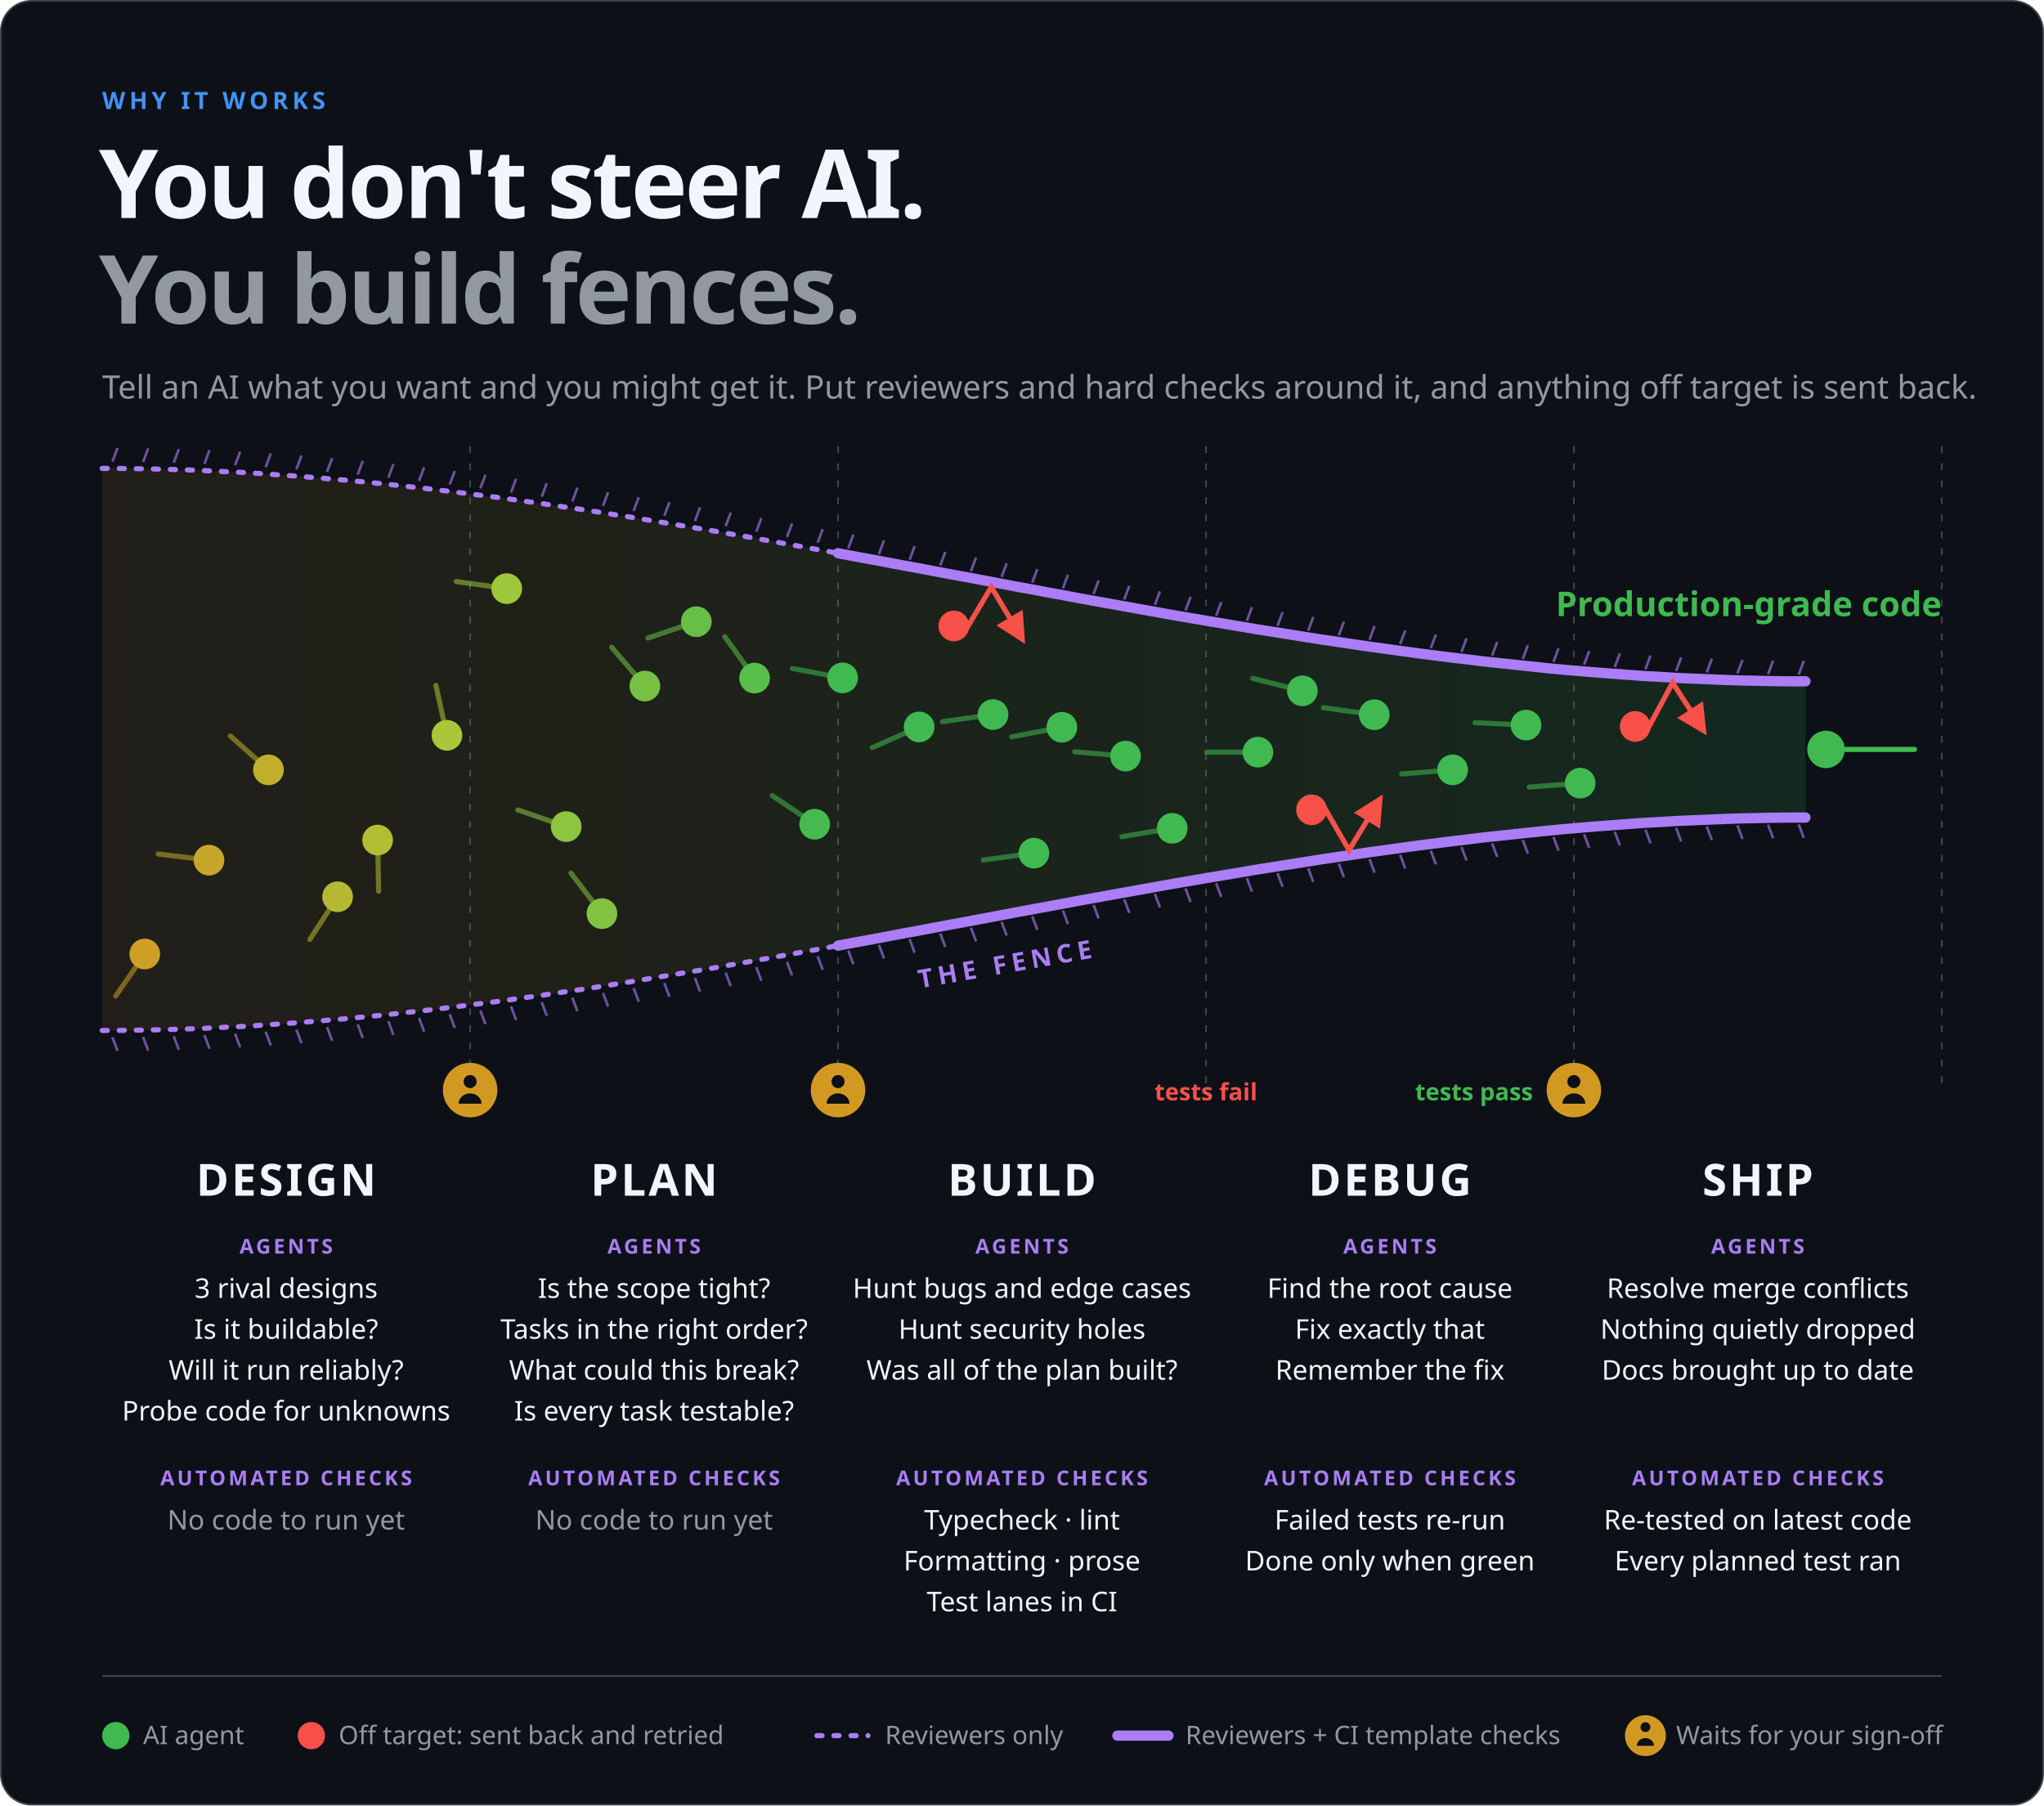
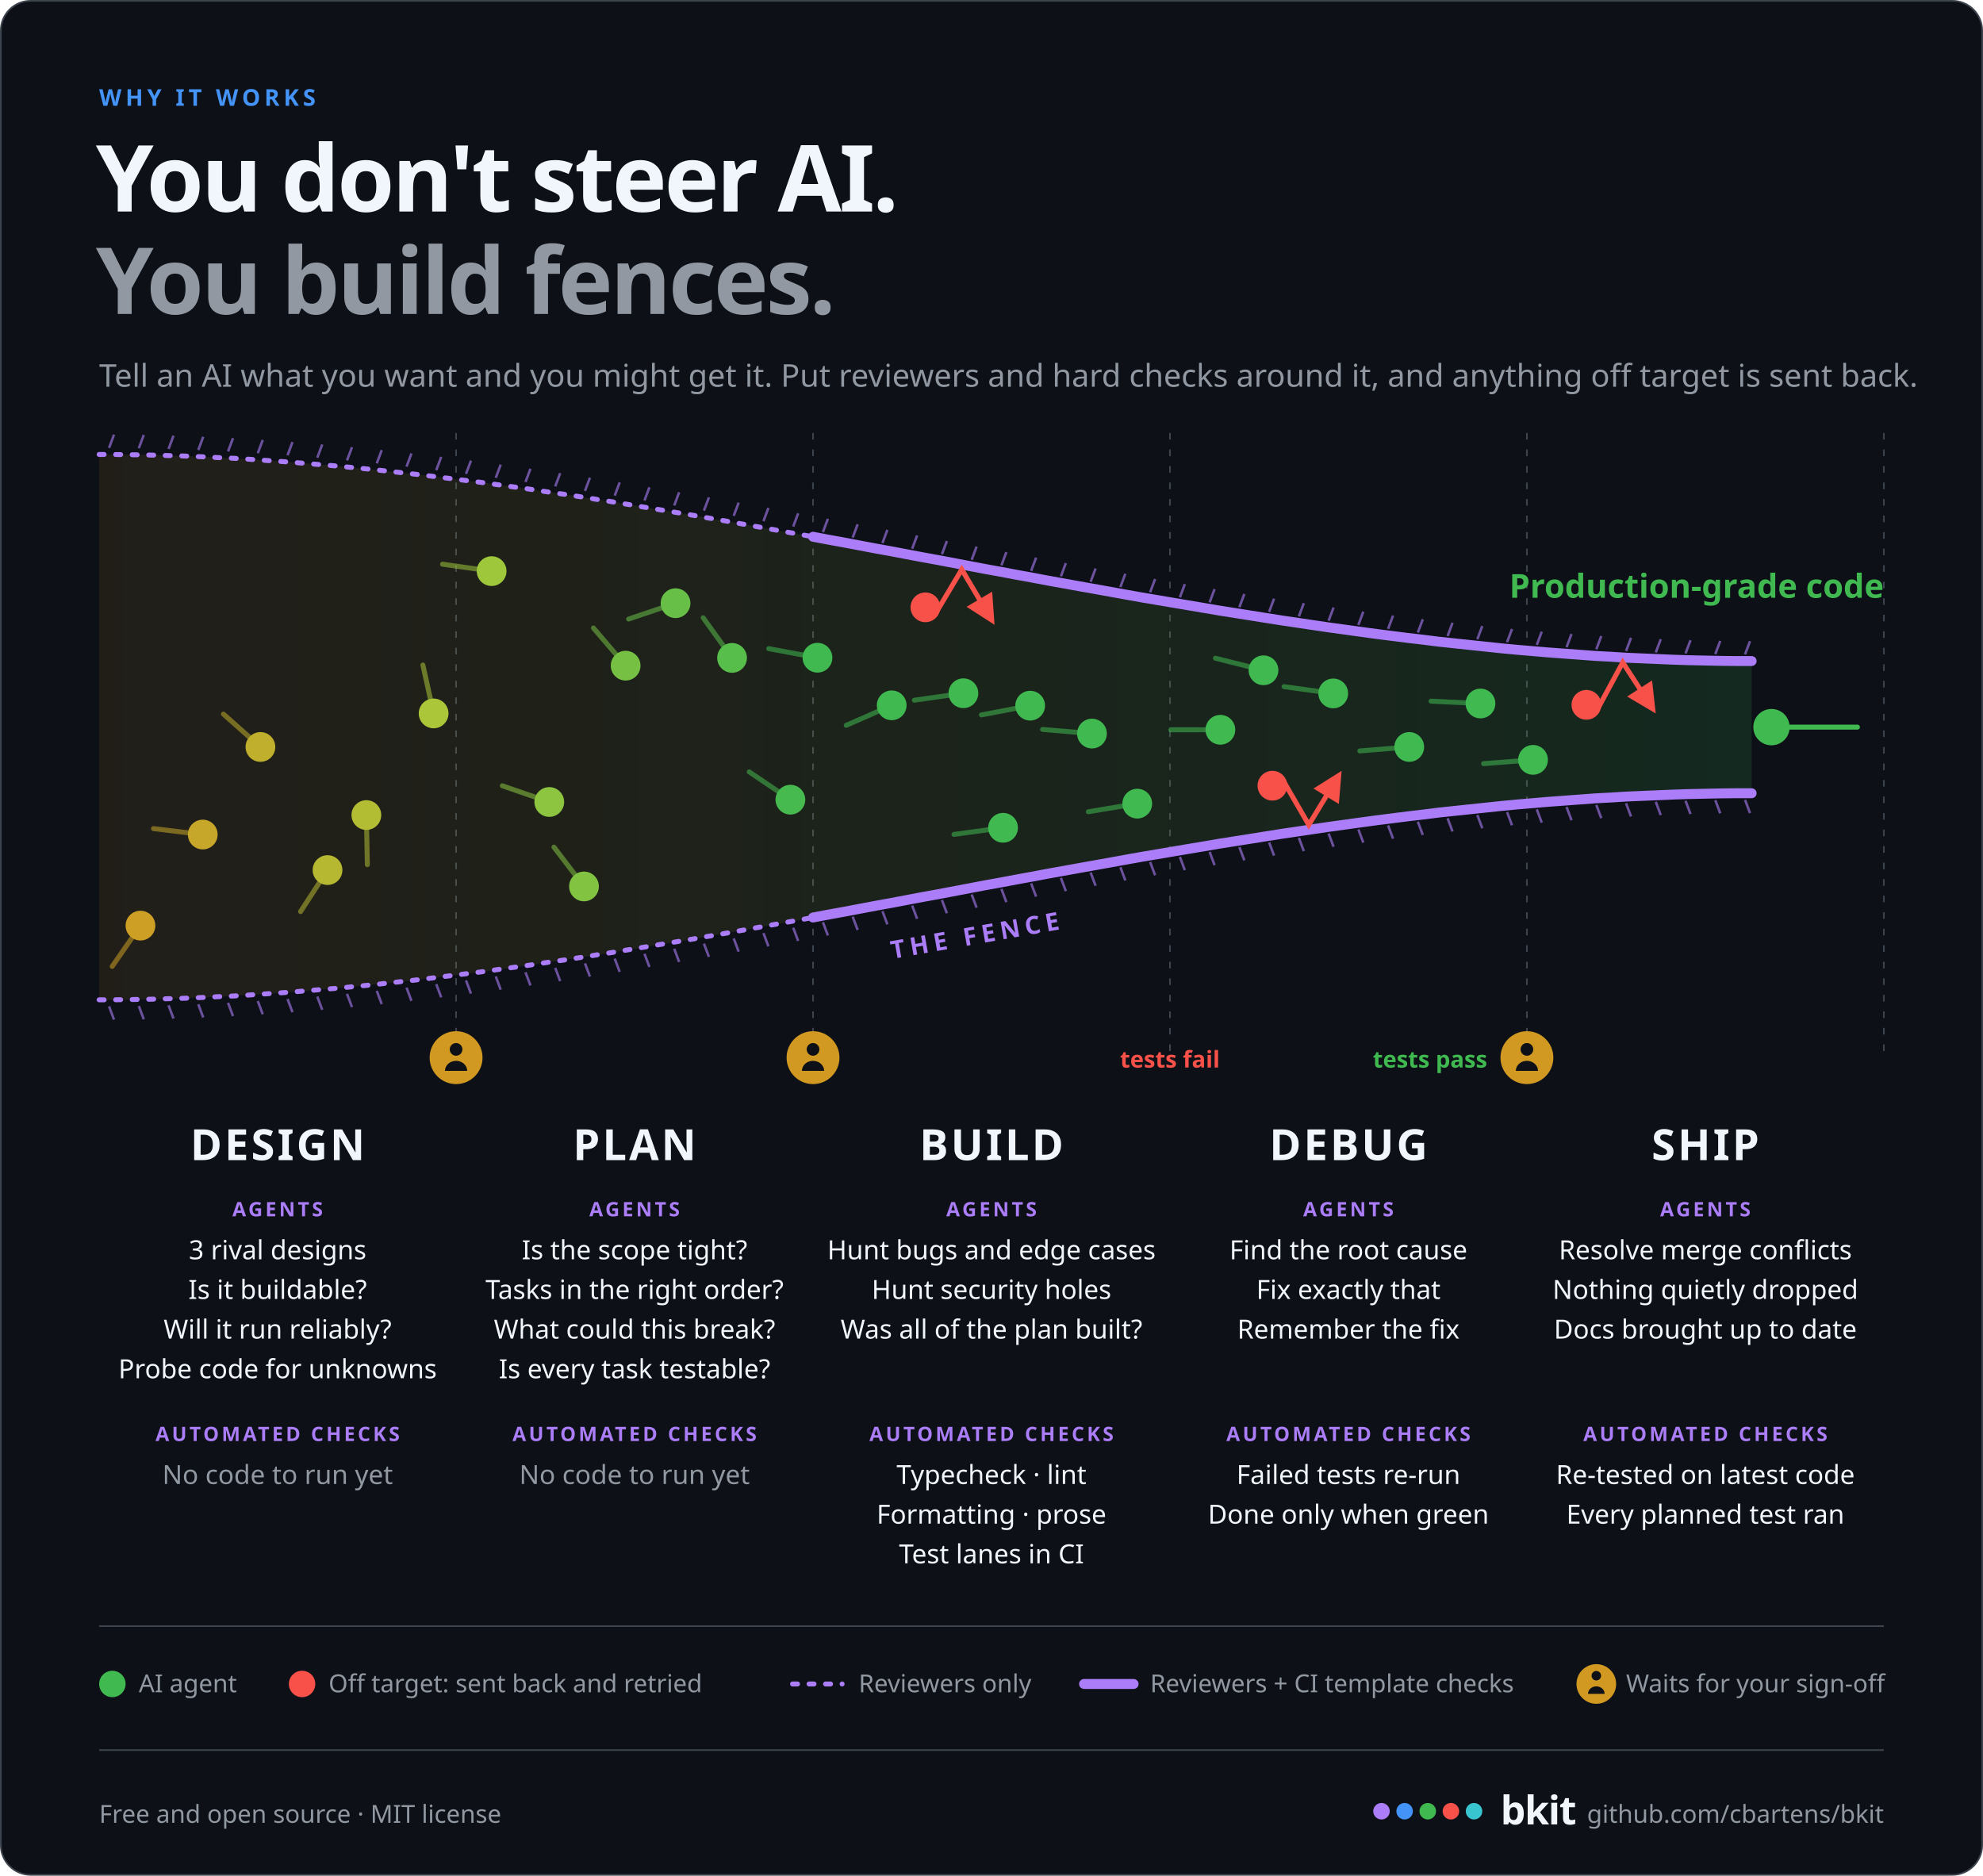
- <svg xmlns="http://www.w3.org/2000/svg" width="1200" height="1060" viewBox="0 0 1200 1060" role="img" aria-label="You don't steer AI, you build fences. AI agents start out scattered at design and are funnelled through plan, build, debug and ship into production-grade code. At design and plan, reviewer agents fence the work in; from build onwards, automated checks from the CI template (typecheck, lint, formatting, prose, tests) join them. Work that goes off target is sent back and retried, a failed test goes to debug, which finds the root cause, fixes it and re-runs the tests until they pass, and bkit waits for your sign-off after design, after plan and before merge.">
+ <svg xmlns="http://www.w3.org/2000/svg" width="1200" height="1135" viewBox="0 0 1200 1135" role="img" aria-label="You don't steer AI, you build fences. AI agents start out scattered at design and are funnelled through plan, build, debug and ship into production-grade code. At design and plan, reviewer agents fence the work in; from build onwards, automated checks from the CI template (typecheck, lint, formatting, prose, tests) join them. Work that goes off target is sent back and retried, a failed test goes to debug, which finds the root cause, fixes it and re-runs the tests until they pass, and bkit waits for your sign-off after design, after plan and before merge.">
  <defs>
    <linearGradient id="fz" x1="0" x2="1" y1="0" y2="0">
      <stop offset="0" stop-color="#d29922" stop-opacity="0.1" />
      <stop offset="1" stop-color="#3fb950" stop-opacity="0.14" />
    </linearGradient>
    <marker id="fa" viewBox="0 0 10 10" refX="8" refY="5" markerWidth="6" markerHeight="6" orient="auto-start-reverse">
      <path d="M0,0 L10,5 L0,10 z" fill="#f85149" />
    </marker>
  </defs>
-   <rect x="0.5" y="0.5" width="1199" height="1059" rx="18" fill="#0d1117" stroke="#3d444d" />
+   <rect x="0.5" y="0.5" width="1199" height="1134" rx="18" fill="#0d1117" stroke="#3d444d" />
  <text x="60" y="64" font-family="-apple-system, BlinkMacSystemFont, 'Segoe UI', 'Noto Sans', Helvetica, Arial, sans-serif" font-size="14" font-weight="700" fill="#4493f8" text-anchor="start" letter-spacing="2.4">WHY IT WORKS</text>
  <text x="58" y="128" font-family="-apple-system, BlinkMacSystemFont, 'Segoe UI', 'Noto Sans', Helvetica, Arial, sans-serif" font-size="56" font-weight="800" fill="#f0f6fc" text-anchor="start" letter-spacing="-1.5">You don't steer AI.</text>
  <text x="58" y="190" font-family="-apple-system, BlinkMacSystemFont, 'Segoe UI', 'Noto Sans', Helvetica, Arial, sans-serif" font-size="56" font-weight="800" fill="#9198a1" text-anchor="start" letter-spacing="-1.5">You build fences.</text>
  <text x="60" y="234" font-family="-apple-system, BlinkMacSystemFont, 'Segoe UI', 'Noto Sans', Helvetica, Arial, sans-serif" font-size="19" font-weight="400" fill="#9198a1" text-anchor="start">Tell an AI what you want and you might get it. Put reviewers and hard checks around it, and anything off target is sent back.</text>
  <line x1="276" y1="262" x2="276" y2="640" stroke="#3d444d" stroke-dasharray="4 6" />
  <line x1="492" y1="262" x2="492" y2="640" stroke="#3d444d" stroke-dasharray="4 6" />
  <line x1="708" y1="262" x2="708" y2="640" stroke="#3d444d" stroke-dasharray="4 6" />
  <line x1="924" y1="262" x2="924" y2="640" stroke="#3d444d" stroke-dasharray="4 6" />
  <line x1="1140" y1="262" x2="1140" y2="640" stroke="#3d444d" stroke-dasharray="4 6" />
  <path d="M60.0,275.0 L76.7,275.1 L93.3,275.4 L110.0,275.9 L126.7,276.6 L143.3,277.5 L160.0,278.5 L176.7,279.7 L193.3,281.1 L210.0,282.6 L226.7,284.3 L243.3,286.1 L260.0,288.0 L276.7,290.1 L293.3,292.2 L310.0,294.5 L326.7,296.9 L343.3,299.4 L360.0,302.0 L376.7,304.7 L393.3,307.4 L410.0,310.2 L426.7,313.1 L443.3,316.0 L460.0,319.0 L476.7,322.0 L493.3,325.1 L510.0,328.2 L526.7,331.3 L543.3,334.4 L560.0,337.5 L576.7,340.6 L593.3,343.7 L610.0,346.8 L626.7,349.9 L643.3,353.0 L660.0,356.0 L676.7,359.0 L693.3,361.9 L710.0,364.8 L726.7,367.6 L743.3,370.3 L760.0,373.0 L776.7,375.6 L793.3,378.1 L810.0,380.5 L826.7,382.8 L843.3,384.9 L860.0,387.0 L876.7,388.9 L893.3,390.7 L910.0,392.4 L926.7,393.9 L943.3,395.3 L960.0,396.5 L976.7,397.5 L993.3,398.4 L1010.0,399.1 L1026.7,399.6 L1043.3,399.9 L1060.0,400.0 L1060,480 L1060.0,480.0 L1043.3,480.1 L1026.7,480.4 L1010.0,480.9 L993.3,481.6 L976.7,482.5 L960.0,483.5 L943.3,484.7 L926.7,486.1 L910.0,487.6 L893.3,489.3 L876.7,491.1 L860.0,493.0 L843.3,495.1 L826.7,497.2 L810.0,499.5 L793.3,501.9 L776.7,504.4 L760.0,507.0 L743.3,509.7 L726.7,512.4 L710.0,515.2 L693.3,518.1 L676.7,521.0 L660.0,524.0 L643.3,527.0 L626.7,530.1 L610.0,533.2 L593.3,536.3 L576.7,539.4 L560.0,542.5 L543.3,545.6 L526.7,548.7 L510.0,551.8 L493.3,554.9 L476.7,558.0 L460.0,561.0 L443.3,564.0 L426.7,566.9 L410.0,569.8 L393.3,572.6 L376.7,575.3 L360.0,578.0 L343.3,580.6 L326.7,583.1 L310.0,585.5 L293.3,587.8 L276.7,589.9 L260.0,592.0 L243.3,593.9 L226.7,595.7 L210.0,597.4 L193.3,598.9 L176.7,600.3 L160.0,601.5 L143.3,602.5 L126.7,603.4 L110.0,604.1 L93.3,604.6 L76.7,604.9 L60.0,605.0 Z" fill="url(#fz)" />
  <path d="M60.0,275.0 L67.2,275.0 L74.4,275.1 L81.6,275.2 L88.8,275.3 L96.0,275.5 L103.2,275.7 L110.4,275.9 L117.6,276.2 L124.8,276.5 L132.0,276.9 L139.2,277.2 L146.4,277.6 L153.6,278.1 L160.8,278.6 L168.0,279.1 L175.2,279.6 L182.4,280.2 L189.6,280.8 L196.8,281.4 L204.0,282.0 L211.2,282.7 L218.4,283.4 L225.6,284.1 L232.8,284.9 L240.0,285.7 L247.2,286.5 L254.4,287.3 L261.6,288.2 L268.8,289.1 L276.0,290.0 L283.2,290.9 L290.4,291.8 L297.6,292.8 L304.8,293.8 L312.0,294.8 L319.2,295.8 L326.4,296.9 L333.6,298.0 L340.8,299.0 L348.0,300.1 L355.2,301.2 L362.4,302.4 L369.6,303.5 L376.8,304.7 L384.0,305.9 L391.2,307.1 L398.4,308.3 L405.6,309.5 L412.8,310.7 L420.0,311.9 L427.2,313.2 L434.4,314.4 L441.6,315.7 L448.8,317.0 L456.0,318.3 L463.2,319.6 L470.4,320.9 L477.6,322.2 L484.8,323.5 L492.0,324.8" fill="none" stroke="#ab7df8" stroke-width="3" stroke-dasharray="3 7" stroke-linecap="round" />
  <path d="M492.0,324.8 L501.5,326.6 L510.9,328.3 L520.4,330.1 L529.9,331.9 L539.3,333.6 L548.8,335.4 L558.3,337.2 L567.7,338.9 L577.2,340.7 L586.7,342.5 L596.1,344.3 L605.6,346.0 L615.1,347.8 L624.5,349.5 L634.0,351.3 L643.5,353.0 L652.9,354.7 L662.4,356.4 L671.9,358.1 L681.3,359.8 L690.8,361.5 L700.3,363.1 L709.7,364.7 L719.2,366.3 L728.7,367.9 L738.1,369.5 L747.6,371.0 L757.1,372.5 L766.5,374.0 L776.0,375.5 L785.5,376.9 L794.9,378.3 L804.4,379.7 L813.9,381.0 L823.3,382.3 L832.8,383.6 L842.3,384.8 L851.7,386.0 L861.2,387.1 L870.7,388.3 L880.1,389.3 L889.6,390.3 L899.1,391.3 L908.5,392.3 L918.0,393.2 L927.5,394.0 L936.9,394.8 L946.4,395.5 L955.9,396.2 L965.3,396.9 L974.8,397.4 L984.3,398.0 L993.7,398.4 L1003.2,398.8 L1012.7,399.2 L1022.1,399.5 L1031.6,399.7 L1041.1,399.9 L1050.5,400.0 L1060.0,400.0" fill="none" stroke="#ab7df8" stroke-width="6" stroke-linecap="round" />
  <line x1="66" y1="271.013" x2="69" y2="263.013" stroke="#ab7df8" stroke-width="1.5" opacity="0.6" />
  <line x1="84" y1="271.213" x2="87" y2="263.213" stroke="#ab7df8" stroke-width="1.5" opacity="0.6" />
  <line x1="102" y1="271.643" x2="105" y2="263.643" stroke="#ab7df8" stroke-width="1.5" opacity="0.6" />
  <line x1="120" y1="272.296" x2="123" y2="264.296" stroke="#ab7df8" stroke-width="1.5" opacity="0.6" />
  <line x1="138" y1="273.163" x2="141" y2="265.163" stroke="#ab7df8" stroke-width="1.5" opacity="0.6" />
  <line x1="156" y1="274.235" x2="159" y2="266.235" stroke="#ab7df8" stroke-width="1.5" opacity="0.6" />
  <line x1="174" y1="275.503" x2="177" y2="267.503" stroke="#ab7df8" stroke-width="1.5" opacity="0.6" />
  <line x1="192" y1="276.959" x2="195" y2="268.959" stroke="#ab7df8" stroke-width="1.5" opacity="0.6" />
  <line x1="210" y1="278.594" x2="213" y2="270.594" stroke="#ab7df8" stroke-width="1.5" opacity="0.6" />
  <line x1="228" y1="280.399" x2="231" y2="272.399" stroke="#ab7df8" stroke-width="1.5" opacity="0.6" />
  <line x1="246" y1="282.365" x2="249" y2="274.365" stroke="#ab7df8" stroke-width="1.5" opacity="0.6" />
  <line x1="264" y1="284.484" x2="267" y2="276.484" stroke="#ab7df8" stroke-width="1.5" opacity="0.6" />
  <line x1="282" y1="286.746" x2="285" y2="278.746" stroke="#ab7df8" stroke-width="1.5" opacity="0.6" />
  <line x1="300" y1="289.144" x2="303" y2="281.144" stroke="#ab7df8" stroke-width="1.5" opacity="0.6" />
  <line x1="318" y1="291.668" x2="321" y2="283.668" stroke="#ab7df8" stroke-width="1.5" opacity="0.6" />
  <line x1="336" y1="294.31" x2="339" y2="286.31" stroke="#ab7df8" stroke-width="1.5" opacity="0.6" />
  <line x1="354" y1="297.06" x2="357" y2="289.06" stroke="#ab7df8" stroke-width="1.5" opacity="0.6" />
  <line x1="372" y1="299.911" x2="375" y2="291.911" stroke="#ab7df8" stroke-width="1.5" opacity="0.6" />
  <line x1="390" y1="302.853" x2="393" y2="294.853" stroke="#ab7df8" stroke-width="1.5" opacity="0.6" />
  <line x1="408" y1="305.878" x2="411" y2="297.878" stroke="#ab7df8" stroke-width="1.5" opacity="0.6" />
  <line x1="426" y1="308.977" x2="429" y2="300.977" stroke="#ab7df8" stroke-width="1.5" opacity="0.6" />
  <line x1="444" y1="312.14" x2="447" y2="304.14" stroke="#ab7df8" stroke-width="1.5" opacity="0.6" />
  <line x1="462" y1="315.36" x2="465" y2="307.36" stroke="#ab7df8" stroke-width="1.5" opacity="0.6" />
  <line x1="480" y1="318.628" x2="483" y2="310.628" stroke="#ab7df8" stroke-width="1.5" opacity="0.6" />
  <line x1="498" y1="321.935" x2="501" y2="313.935" stroke="#ab7df8" stroke-width="1.5" opacity="0.6" />
  <line x1="516" y1="325.271" x2="519" y2="317.271" stroke="#ab7df8" stroke-width="1.5" opacity="0.6" />
  <line x1="534" y1="328.629" x2="537" y2="320.629" stroke="#ab7df8" stroke-width="1.5" opacity="0.6" />
  <line x1="552" y1="332" x2="555" y2="324" stroke="#ab7df8" stroke-width="1.5" opacity="0.6" />
  <line x1="570" y1="335.375" x2="573" y2="327.375" stroke="#ab7df8" stroke-width="1.5" opacity="0.6" />
  <line x1="588" y1="338.745" x2="591" y2="330.745" stroke="#ab7df8" stroke-width="1.5" opacity="0.6" />
  <line x1="606" y1="342.101" x2="609" y2="334.101" stroke="#ab7df8" stroke-width="1.5" opacity="0.6" />
  <line x1="624" y1="345.434" x2="627" y2="337.434" stroke="#ab7df8" stroke-width="1.5" opacity="0.6" />
  <line x1="642" y1="348.737" x2="645" y2="340.737" stroke="#ab7df8" stroke-width="1.5" opacity="0.6" />
  <line x1="660" y1="352" x2="663" y2="344" stroke="#ab7df8" stroke-width="1.5" opacity="0.6" />
  <line x1="678" y1="355.214" x2="681" y2="347.214" stroke="#ab7df8" stroke-width="1.5" opacity="0.6" />
  <line x1="696" y1="358.371" x2="699" y2="350.371" stroke="#ab7df8" stroke-width="1.5" opacity="0.6" />
  <line x1="714" y1="361.462" x2="717" y2="353.462" stroke="#ab7df8" stroke-width="1.5" opacity="0.6" />
  <line x1="732" y1="364.478" x2="735" y2="356.478" stroke="#ab7df8" stroke-width="1.5" opacity="0.6" />
  <line x1="750" y1="367.41" x2="753" y2="359.41" stroke="#ab7df8" stroke-width="1.5" opacity="0.6" />
  <line x1="768" y1="370.25" x2="771" y2="362.25" stroke="#ab7df8" stroke-width="1.5" opacity="0.6" />
  <line x1="786" y1="372.989" x2="789" y2="364.989" stroke="#ab7df8" stroke-width="1.5" opacity="0.6" />
  <line x1="804" y1="375.618" x2="807" y2="367.618" stroke="#ab7df8" stroke-width="1.5" opacity="0.6" />
  <line x1="822" y1="378.129" x2="825" y2="370.129" stroke="#ab7df8" stroke-width="1.5" opacity="0.6" />
  <line x1="840" y1="380.512" x2="843" y2="372.512" stroke="#ab7df8" stroke-width="1.5" opacity="0.6" />
  <line x1="858" y1="382.759" x2="861" y2="374.759" stroke="#ab7df8" stroke-width="1.5" opacity="0.6" />
  <line x1="876" y1="384.861" x2="879" y2="376.861" stroke="#ab7df8" stroke-width="1.5" opacity="0.6" />
  <line x1="894" y1="386.81" x2="897" y2="378.81" stroke="#ab7df8" stroke-width="1.5" opacity="0.6" />
  <line x1="912" y1="388.596" x2="915" y2="380.596" stroke="#ab7df8" stroke-width="1.5" opacity="0.6" />
  <line x1="930" y1="390.212" x2="933" y2="382.212" stroke="#ab7df8" stroke-width="1.5" opacity="0.6" />
  <line x1="948" y1="391.647" x2="951" y2="383.647" stroke="#ab7df8" stroke-width="1.5" opacity="0.6" />
  <line x1="966" y1="392.894" x2="969" y2="384.894" stroke="#ab7df8" stroke-width="1.5" opacity="0.6" />
  <line x1="984" y1="393.944" x2="987" y2="385.944" stroke="#ab7df8" stroke-width="1.5" opacity="0.6" />
  <line x1="1002" y1="394.787" x2="1005" y2="386.787" stroke="#ab7df8" stroke-width="1.5" opacity="0.6" />
  <line x1="1020" y1="395.416" x2="1023" y2="387.416" stroke="#ab7df8" stroke-width="1.5" opacity="0.6" />
  <line x1="1038" y1="395.821" x2="1041" y2="387.821" stroke="#ab7df8" stroke-width="1.5" opacity="0.6" />
  <line x1="1056" y1="395.994" x2="1059" y2="387.994" stroke="#ab7df8" stroke-width="1.5" opacity="0.6" />
  <path d="M60.0,605.0 L67.2,605.0 L74.4,604.9 L81.6,604.8 L88.8,604.7 L96.0,604.5 L103.2,604.3 L110.4,604.1 L117.6,603.8 L124.8,603.5 L132.0,603.1 L139.2,602.8 L146.4,602.4 L153.6,601.9 L160.8,601.4 L168.0,600.9 L175.2,600.4 L182.4,599.8 L189.6,599.2 L196.8,598.6 L204.0,598.0 L211.2,597.3 L218.4,596.6 L225.6,595.9 L232.8,595.1 L240.0,594.3 L247.2,593.5 L254.4,592.7 L261.6,591.8 L268.8,590.9 L276.0,590.0 L283.2,589.1 L290.4,588.2 L297.6,587.2 L304.8,586.2 L312.0,585.2 L319.2,584.2 L326.4,583.1 L333.6,582.0 L340.8,581.0 L348.0,579.9 L355.2,578.8 L362.4,577.6 L369.6,576.5 L376.8,575.3 L384.0,574.1 L391.2,572.9 L398.4,571.7 L405.6,570.5 L412.8,569.3 L420.0,568.1 L427.2,566.8 L434.4,565.6 L441.6,564.3 L448.8,563.0 L456.0,561.7 L463.2,560.4 L470.4,559.1 L477.6,557.8 L484.8,556.5 L492.0,555.2" fill="none" stroke="#ab7df8" stroke-width="3" stroke-dasharray="3 7" stroke-linecap="round" />
  <path d="M492.0,555.2 L501.5,553.4 L510.9,551.7 L520.4,549.9 L529.9,548.1 L539.3,546.4 L548.8,544.6 L558.3,542.8 L567.7,541.1 L577.2,539.3 L586.7,537.5 L596.1,535.7 L605.6,534.0 L615.1,532.2 L624.5,530.5 L634.0,528.7 L643.5,527.0 L652.9,525.3 L662.4,523.6 L671.9,521.9 L681.3,520.2 L690.8,518.5 L700.3,516.9 L709.7,515.3 L719.2,513.7 L728.7,512.1 L738.1,510.5 L747.6,509.0 L757.1,507.5 L766.5,506.0 L776.0,504.5 L785.5,503.1 L794.9,501.7 L804.4,500.3 L813.9,499.0 L823.3,497.7 L832.8,496.4 L842.3,495.2 L851.7,494.0 L861.2,492.9 L870.7,491.7 L880.1,490.7 L889.6,489.7 L899.1,488.7 L908.5,487.7 L918.0,486.8 L927.5,486.0 L936.9,485.2 L946.4,484.5 L955.9,483.8 L965.3,483.1 L974.8,482.6 L984.3,482.0 L993.7,481.6 L1003.2,481.2 L1012.7,480.8 L1022.1,480.5 L1031.6,480.3 L1041.1,480.1 L1050.5,480.0 L1060.0,480.0" fill="none" stroke="#ab7df8" stroke-width="6" stroke-linecap="round" />
  <line x1="66" y1="608.987" x2="69" y2="616.987" stroke="#ab7df8" stroke-width="1.5" opacity="0.6" />
  <line x1="84" y1="608.787" x2="87" y2="616.787" stroke="#ab7df8" stroke-width="1.5" opacity="0.6" />
  <line x1="102" y1="608.357" x2="105" y2="616.357" stroke="#ab7df8" stroke-width="1.5" opacity="0.6" />
  <line x1="120" y1="607.704" x2="123" y2="615.704" stroke="#ab7df8" stroke-width="1.5" opacity="0.6" />
  <line x1="138" y1="606.837" x2="141" y2="614.837" stroke="#ab7df8" stroke-width="1.5" opacity="0.6" />
  <line x1="156" y1="605.765" x2="159" y2="613.765" stroke="#ab7df8" stroke-width="1.5" opacity="0.6" />
  <line x1="174" y1="604.497" x2="177" y2="612.497" stroke="#ab7df8" stroke-width="1.5" opacity="0.6" />
  <line x1="192" y1="603.041" x2="195" y2="611.041" stroke="#ab7df8" stroke-width="1.5" opacity="0.6" />
  <line x1="210" y1="601.406" x2="213" y2="609.406" stroke="#ab7df8" stroke-width="1.5" opacity="0.6" />
  <line x1="228" y1="599.601" x2="231" y2="607.601" stroke="#ab7df8" stroke-width="1.5" opacity="0.6" />
  <line x1="246" y1="597.635" x2="249" y2="605.635" stroke="#ab7df8" stroke-width="1.5" opacity="0.6" />
  <line x1="264" y1="595.516" x2="267" y2="603.516" stroke="#ab7df8" stroke-width="1.5" opacity="0.6" />
  <line x1="282" y1="593.254" x2="285" y2="601.254" stroke="#ab7df8" stroke-width="1.5" opacity="0.6" />
  <line x1="300" y1="590.856" x2="303" y2="598.856" stroke="#ab7df8" stroke-width="1.5" opacity="0.6" />
  <line x1="318" y1="588.332" x2="321" y2="596.332" stroke="#ab7df8" stroke-width="1.5" opacity="0.6" />
  <line x1="336" y1="585.69" x2="339" y2="593.69" stroke="#ab7df8" stroke-width="1.5" opacity="0.6" />
  <line x1="354" y1="582.94" x2="357" y2="590.94" stroke="#ab7df8" stroke-width="1.5" opacity="0.6" />
  <line x1="372" y1="580.089" x2="375" y2="588.089" stroke="#ab7df8" stroke-width="1.5" opacity="0.6" />
  <line x1="390" y1="577.147" x2="393" y2="585.147" stroke="#ab7df8" stroke-width="1.5" opacity="0.6" />
  <line x1="408" y1="574.122" x2="411" y2="582.122" stroke="#ab7df8" stroke-width="1.5" opacity="0.6" />
  <line x1="426" y1="571.023" x2="429" y2="579.023" stroke="#ab7df8" stroke-width="1.5" opacity="0.6" />
  <line x1="444" y1="567.86" x2="447" y2="575.86" stroke="#ab7df8" stroke-width="1.5" opacity="0.6" />
  <line x1="462" y1="564.64" x2="465" y2="572.64" stroke="#ab7df8" stroke-width="1.5" opacity="0.6" />
  <line x1="480" y1="561.372" x2="483" y2="569.372" stroke="#ab7df8" stroke-width="1.5" opacity="0.6" />
  <line x1="498" y1="558.065" x2="501" y2="566.065" stroke="#ab7df8" stroke-width="1.5" opacity="0.6" />
  <line x1="516" y1="554.729" x2="519" y2="562.729" stroke="#ab7df8" stroke-width="1.5" opacity="0.6" />
  <line x1="534" y1="551.371" x2="537" y2="559.371" stroke="#ab7df8" stroke-width="1.5" opacity="0.6" />
  <line x1="552" y1="548" x2="555" y2="556" stroke="#ab7df8" stroke-width="1.5" opacity="0.6" />
  <line x1="570" y1="544.625" x2="573" y2="552.625" stroke="#ab7df8" stroke-width="1.5" opacity="0.6" />
  <line x1="588" y1="541.255" x2="591" y2="549.255" stroke="#ab7df8" stroke-width="1.5" opacity="0.6" />
  <line x1="606" y1="537.899" x2="609" y2="545.899" stroke="#ab7df8" stroke-width="1.5" opacity="0.6" />
  <line x1="624" y1="534.566" x2="627" y2="542.566" stroke="#ab7df8" stroke-width="1.5" opacity="0.6" />
  <line x1="642" y1="531.263" x2="645" y2="539.263" stroke="#ab7df8" stroke-width="1.5" opacity="0.6" />
  <line x1="660" y1="528" x2="663" y2="536" stroke="#ab7df8" stroke-width="1.5" opacity="0.6" />
  <line x1="678" y1="524.786" x2="681" y2="532.786" stroke="#ab7df8" stroke-width="1.5" opacity="0.6" />
  <line x1="696" y1="521.629" x2="699" y2="529.629" stroke="#ab7df8" stroke-width="1.5" opacity="0.6" />
  <line x1="714" y1="518.538" x2="717" y2="526.538" stroke="#ab7df8" stroke-width="1.5" opacity="0.6" />
  <line x1="732" y1="515.522" x2="735" y2="523.522" stroke="#ab7df8" stroke-width="1.5" opacity="0.6" />
  <line x1="750" y1="512.59" x2="753" y2="520.59" stroke="#ab7df8" stroke-width="1.5" opacity="0.6" />
  <line x1="768" y1="509.75" x2="771" y2="517.75" stroke="#ab7df8" stroke-width="1.5" opacity="0.6" />
  <line x1="786" y1="507.011" x2="789" y2="515.011" stroke="#ab7df8" stroke-width="1.5" opacity="0.6" />
  <line x1="804" y1="504.382" x2="807" y2="512.382" stroke="#ab7df8" stroke-width="1.5" opacity="0.6" />
  <line x1="822" y1="501.871" x2="825" y2="509.871" stroke="#ab7df8" stroke-width="1.5" opacity="0.6" />
  <line x1="840" y1="499.488" x2="843" y2="507.488" stroke="#ab7df8" stroke-width="1.5" opacity="0.6" />
  <line x1="858" y1="497.241" x2="861" y2="505.241" stroke="#ab7df8" stroke-width="1.5" opacity="0.6" />
  <line x1="876" y1="495.139" x2="879" y2="503.139" stroke="#ab7df8" stroke-width="1.5" opacity="0.6" />
  <line x1="894" y1="493.19" x2="897" y2="501.19" stroke="#ab7df8" stroke-width="1.5" opacity="0.6" />
  <line x1="912" y1="491.404" x2="915" y2="499.404" stroke="#ab7df8" stroke-width="1.5" opacity="0.6" />
  <line x1="930" y1="489.788" x2="933" y2="497.788" stroke="#ab7df8" stroke-width="1.5" opacity="0.6" />
  <line x1="948" y1="488.353" x2="951" y2="496.353" stroke="#ab7df8" stroke-width="1.5" opacity="0.6" />
  <line x1="966" y1="487.106" x2="969" y2="495.106" stroke="#ab7df8" stroke-width="1.5" opacity="0.6" />
  <line x1="984" y1="486.056" x2="987" y2="494.056" stroke="#ab7df8" stroke-width="1.5" opacity="0.6" />
  <line x1="1002" y1="485.213" x2="1005" y2="493.213" stroke="#ab7df8" stroke-width="1.5" opacity="0.6" />
  <line x1="1020" y1="484.584" x2="1023" y2="492.584" stroke="#ab7df8" stroke-width="1.5" opacity="0.6" />
  <line x1="1038" y1="484.179" x2="1041" y2="492.179" stroke="#ab7df8" stroke-width="1.5" opacity="0.6" />
  <line x1="1056" y1="484.006" x2="1059" y2="492.006" stroke="#ab7df8" stroke-width="1.5" opacity="0.6" />
  <text transform="translate(540 580.248) rotate(-10)" x="0" y="0" font-family="-apple-system, BlinkMacSystemFont, 'Segoe UI', 'Noto Sans', Helvetica, Arial, sans-serif" font-size="15" font-weight="800" fill="#ab7df8" text-anchor="start" letter-spacing="3">THE FENCE</text>
  <line x1="67.9" y1="584.8" x2="85.0" y2="560.1" stroke="#cd9f25" stroke-width="3" stroke-linecap="round" opacity="0.55" />
  <circle cx="85.0" cy="560.1" r="9" fill="#cd9f25" />
  <line x1="92.9" y1="501.4" x2="122.7" y2="505.0" stroke="#c6a729" stroke-width="3" stroke-linecap="round" opacity="0.55" />
  <circle cx="122.7" cy="505.0" r="9" fill="#c6a729" />
  <line x1="135.2" y1="432.1" x2="157.6" y2="452.0" stroke="#bfaf2d" stroke-width="3" stroke-linecap="round" opacity="0.55" />
  <circle cx="157.6" cy="452.0" r="9" fill="#bfaf2d" />
  <line x1="181.9" y1="551.6" x2="198.2" y2="526.5" stroke="#b7b831" stroke-width="3" stroke-linecap="round" opacity="0.55" />
  <circle cx="198.2" cy="526.5" r="9" fill="#b7b831" />
  <line x1="222.3" y1="523.2" x2="221.7" y2="493.2" stroke="#b3bd34" stroke-width="3" stroke-linecap="round" opacity="0.55" />
  <circle cx="221.7" cy="493.2" r="9" fill="#b3bd34" />
  <line x1="255.9" y1="402.4" x2="262.4" y2="431.7" stroke="#abc638" stroke-width="3" stroke-linecap="round" opacity="0.55" />
  <circle cx="262.4" cy="431.7" r="9" fill="#abc638" />
  <line x1="267.8" y1="341.4" x2="297.5" y2="345.6" stroke="#9ec73c" stroke-width="3" stroke-linecap="round" opacity="0.55" />
  <circle cx="297.5" cy="345.6" r="9" fill="#9ec73c" />
  <line x1="304.0" y1="475.5" x2="332.4" y2="485.3" stroke="#8dc540" stroke-width="3" stroke-linecap="round" opacity="0.55" />
  <circle cx="332.4" cy="485.3" r="9" fill="#8dc540" />
  <line x1="335.2" y1="512.6" x2="353.4" y2="536.4" stroke="#82c342" stroke-width="3" stroke-linecap="round" opacity="0.55" />
  <circle cx="353.4" cy="536.4" r="9" fill="#82c342" />
  <line x1="359.1" y1="380.0" x2="378.6" y2="402.8" stroke="#76c144" stroke-width="3" stroke-linecap="round" opacity="0.55" />
  <circle cx="378.6" cy="402.8" r="9" fill="#76c144" />
  <line x1="380.4" y1="374.6" x2="408.8" y2="365.0" stroke="#67bf48" stroke-width="3" stroke-linecap="round" opacity="0.55" />
  <circle cx="408.8" cy="365.0" r="9" fill="#67bf48" />
  <line x1="425.5" y1="373.8" x2="443.0" y2="398.1" stroke="#57bd4b" stroke-width="3" stroke-linecap="round" opacity="0.55" />
  <circle cx="443.0" cy="398.1" r="9" fill="#57bd4b" />
  <line x1="453.4" y1="467.1" x2="478.3" y2="483.9" stroke="#46ba4f" stroke-width="3" stroke-linecap="round" opacity="0.55" />
  <circle cx="478.3" cy="483.9" r="9" fill="#46ba4f" />
  <line x1="465.2" y1="392.5" x2="494.7" y2="398.0" stroke="#3fb950" stroke-width="3" stroke-linecap="round" opacity="0.55" />
  <circle cx="494.7" cy="398.0" r="9" fill="#3fb950" />
  <line x1="512.1" y1="438.9" x2="539.6" y2="426.8" stroke="#3fb950" stroke-width="3" stroke-linecap="round" opacity="0.55" />
  <circle cx="539.6" cy="426.8" r="9" fill="#3fb950" />
  <line x1="553.3" y1="423.7" x2="583.0" y2="419.5" stroke="#3fb950" stroke-width="3" stroke-linecap="round" opacity="0.55" />
  <circle cx="583.0" cy="419.5" r="9" fill="#3fb950" />
  <line x1="577.3" y1="504.9" x2="607.0" y2="500.9" stroke="#3fb950" stroke-width="3" stroke-linecap="round" opacity="0.55" />
  <circle cx="607.0" cy="500.9" r="9" fill="#3fb950" />
  <line x1="593.9" y1="432.6" x2="623.4" y2="427.0" stroke="#3fb950" stroke-width="3" stroke-linecap="round" opacity="0.55" />
  <circle cx="623.4" cy="427.0" r="9" fill="#3fb950" />
  <line x1="630.9" y1="441.4" x2="660.8" y2="443.9" stroke="#3fb950" stroke-width="3" stroke-linecap="round" opacity="0.55" />
  <circle cx="660.8" cy="443.9" r="9" fill="#3fb950" />
  <line x1="658.6" y1="491.2" x2="688.2" y2="486.3" stroke="#3fb950" stroke-width="3" stroke-linecap="round" opacity="0.55" />
  <circle cx="688.2" cy="486.3" r="9" fill="#3fb950" />
  <line x1="708.5" y1="441.6" x2="738.5" y2="441.6" stroke="#3fb950" stroke-width="3" stroke-linecap="round" opacity="0.55" />
  <circle cx="738.5" cy="441.6" r="9" fill="#3fb950" />
  <line x1="735.5" y1="398.3" x2="764.6" y2="405.6" stroke="#3fb950" stroke-width="3" stroke-linecap="round" opacity="0.55" />
  <circle cx="764.6" cy="405.6" r="9" fill="#3fb950" />
  <line x1="777.0" y1="415.5" x2="806.8" y2="419.6" stroke="#3fb950" stroke-width="3" stroke-linecap="round" opacity="0.55" />
  <circle cx="806.8" cy="419.6" r="9" fill="#3fb950" />
  <line x1="822.9" y1="454.4" x2="852.8" y2="452.0" stroke="#3fb950" stroke-width="3" stroke-linecap="round" opacity="0.55" />
  <circle cx="852.8" cy="452.0" r="9" fill="#3fb950" />
  <line x1="866.0" y1="424.3" x2="895.9" y2="425.7" stroke="#3fb950" stroke-width="3" stroke-linecap="round" opacity="0.55" />
  <circle cx="895.9" cy="425.7" r="9" fill="#3fb950" />
  <line x1="897.8" y1="462.1" x2="927.7" y2="459.8" stroke="#3fb950" stroke-width="3" stroke-linecap="round" opacity="0.55" />
  <circle cx="927.7" cy="459.8" r="9" fill="#3fb950" />
  <path d="M566,371.5 L582,344.622 L600,374.984" fill="none" stroke="#f85149" stroke-width="3" marker-end="url(#fa)" />
  <circle cx="560" cy="367.5" r="9" fill="#f85149" />
  <path d="M776,471.44 L792,499.122 L810,469.531" fill="none" stroke="#f85149" stroke-width="3" marker-end="url(#fa)" />
  <circle cx="770" cy="475.44" r="9" fill="#f85149" />
  <path d="M966,430.5 L982,400.837 L1000,428.704" fill="none" stroke="#f85149" stroke-width="3" marker-end="url(#fa)" />
  <circle cx="960" cy="426.5" r="9" fill="#f85149" />
  <line x1="1072" y1="440" x2="1124" y2="440" stroke="#3fb950" stroke-width="3" stroke-linecap="round" />
  <circle cx="1072" cy="440" r="11" fill="#3fb950" />
  <text x="1140" y="361.728" font-family="-apple-system, BlinkMacSystemFont, 'Segoe UI', 'Noto Sans', Helvetica, Arial, sans-serif" font-size="20" font-weight="800" fill="#3fb950" text-anchor="end">Production-grade code</text>
  <circle cx="276" cy="640" r="16" fill="#d29922" />
  <circle cx="276" cy="635" r="3.84" fill="#0d1117" />
  <path d="M269.28 648 a6.72 6.08 0 0 1 13.44 0 z" fill="#0d1117" />
  <circle cx="492" cy="640" r="16" fill="#d29922" />
  <circle cx="492" cy="635" r="3.84" fill="#0d1117" />
  <path d="M485.28 648 a6.72 6.08 0 0 1 13.44 0 z" fill="#0d1117" />
  <circle cx="924" cy="640" r="16" fill="#d29922" />
  <circle cx="924" cy="635" r="3.84" fill="#0d1117" />
  <path d="M917.28 648 a6.72 6.08 0 0 1 13.44 0 z" fill="#0d1117" />
  <text x="708" y="646" font-family="-apple-system, BlinkMacSystemFont, 'Segoe UI', 'Noto Sans', Helvetica, Arial, sans-serif" font-size="14" font-weight="600" fill="#f85149" text-anchor="middle">tests fail</text>
  <text x="900" y="646" font-family="-apple-system, BlinkMacSystemFont, 'Segoe UI', 'Noto Sans', Helvetica, Arial, sans-serif" font-size="14" font-weight="600" fill="#3fb950" text-anchor="end">tests pass</text>
  <text x="168" y="702" font-family="-apple-system, BlinkMacSystemFont, 'Segoe UI', 'Noto Sans', Helvetica, Arial, sans-serif" font-size="26" font-weight="800" fill="#f0f6fc" text-anchor="middle" letter-spacing="1.5">DESIGN</text>
  <text x="168" y="736" font-family="-apple-system, BlinkMacSystemFont, 'Segoe UI', 'Noto Sans', Helvetica, Arial, sans-serif" font-size="12" font-weight="700" fill="#ab7df8" text-anchor="middle" letter-spacing="1.6">AGENTS</text>
  <text x="168" y="762" font-family="-apple-system, BlinkMacSystemFont, 'Segoe UI', 'Noto Sans', Helvetica, Arial, sans-serif" font-size="16" font-weight="400" fill="#f0f6fc" text-anchor="middle">3 rival designs</text>
  <text x="168" y="786" font-family="-apple-system, BlinkMacSystemFont, 'Segoe UI', 'Noto Sans', Helvetica, Arial, sans-serif" font-size="16" font-weight="400" fill="#f0f6fc" text-anchor="middle">Is it buildable?</text>
  <text x="168" y="810" font-family="-apple-system, BlinkMacSystemFont, 'Segoe UI', 'Noto Sans', Helvetica, Arial, sans-serif" font-size="16" font-weight="400" fill="#f0f6fc" text-anchor="middle">Will it run reliably?</text>
  <text x="168" y="834" font-family="-apple-system, BlinkMacSystemFont, 'Segoe UI', 'Noto Sans', Helvetica, Arial, sans-serif" font-size="16" font-weight="400" fill="#f0f6fc" text-anchor="middle">Probe code for unknowns</text>
  <text x="168" y="872" font-family="-apple-system, BlinkMacSystemFont, 'Segoe UI', 'Noto Sans', Helvetica, Arial, sans-serif" font-size="12" font-weight="700" fill="#ab7df8" text-anchor="middle" letter-spacing="1.6">AUTOMATED CHECKS</text>
  <text x="168" y="898" font-family="-apple-system, BlinkMacSystemFont, 'Segoe UI', 'Noto Sans', Helvetica, Arial, sans-serif" font-size="16" font-weight="400" fill="#9198a1" text-anchor="middle">No code to run yet</text>
  <text x="384" y="702" font-family="-apple-system, BlinkMacSystemFont, 'Segoe UI', 'Noto Sans', Helvetica, Arial, sans-serif" font-size="26" font-weight="800" fill="#f0f6fc" text-anchor="middle" letter-spacing="1.5">PLAN</text>
  <text x="384" y="736" font-family="-apple-system, BlinkMacSystemFont, 'Segoe UI', 'Noto Sans', Helvetica, Arial, sans-serif" font-size="12" font-weight="700" fill="#ab7df8" text-anchor="middle" letter-spacing="1.6">AGENTS</text>
  <text x="384" y="762" font-family="-apple-system, BlinkMacSystemFont, 'Segoe UI', 'Noto Sans', Helvetica, Arial, sans-serif" font-size="16" font-weight="400" fill="#f0f6fc" text-anchor="middle">Is the scope tight?</text>
  <text x="384" y="786" font-family="-apple-system, BlinkMacSystemFont, 'Segoe UI', 'Noto Sans', Helvetica, Arial, sans-serif" font-size="16" font-weight="400" fill="#f0f6fc" text-anchor="middle">Tasks in the right order?</text>
  <text x="384" y="810" font-family="-apple-system, BlinkMacSystemFont, 'Segoe UI', 'Noto Sans', Helvetica, Arial, sans-serif" font-size="16" font-weight="400" fill="#f0f6fc" text-anchor="middle">What could this break?</text>
  <text x="384" y="834" font-family="-apple-system, BlinkMacSystemFont, 'Segoe UI', 'Noto Sans', Helvetica, Arial, sans-serif" font-size="16" font-weight="400" fill="#f0f6fc" text-anchor="middle">Is every task testable?</text>
  <text x="384" y="872" font-family="-apple-system, BlinkMacSystemFont, 'Segoe UI', 'Noto Sans', Helvetica, Arial, sans-serif" font-size="12" font-weight="700" fill="#ab7df8" text-anchor="middle" letter-spacing="1.6">AUTOMATED CHECKS</text>
  <text x="384" y="898" font-family="-apple-system, BlinkMacSystemFont, 'Segoe UI', 'Noto Sans', Helvetica, Arial, sans-serif" font-size="16" font-weight="400" fill="#9198a1" text-anchor="middle">No code to run yet</text>
  <text x="600" y="702" font-family="-apple-system, BlinkMacSystemFont, 'Segoe UI', 'Noto Sans', Helvetica, Arial, sans-serif" font-size="26" font-weight="800" fill="#f0f6fc" text-anchor="middle" letter-spacing="1.5">BUILD</text>
  <text x="600" y="736" font-family="-apple-system, BlinkMacSystemFont, 'Segoe UI', 'Noto Sans', Helvetica, Arial, sans-serif" font-size="12" font-weight="700" fill="#ab7df8" text-anchor="middle" letter-spacing="1.6">AGENTS</text>
  <text x="600" y="762" font-family="-apple-system, BlinkMacSystemFont, 'Segoe UI', 'Noto Sans', Helvetica, Arial, sans-serif" font-size="16" font-weight="400" fill="#f0f6fc" text-anchor="middle">Hunt bugs and edge cases</text>
  <text x="600" y="786" font-family="-apple-system, BlinkMacSystemFont, 'Segoe UI', 'Noto Sans', Helvetica, Arial, sans-serif" font-size="16" font-weight="400" fill="#f0f6fc" text-anchor="middle">Hunt security holes</text>
  <text x="600" y="810" font-family="-apple-system, BlinkMacSystemFont, 'Segoe UI', 'Noto Sans', Helvetica, Arial, sans-serif" font-size="16" font-weight="400" fill="#f0f6fc" text-anchor="middle">Was all of the plan built?</text>
  <text x="600" y="872" font-family="-apple-system, BlinkMacSystemFont, 'Segoe UI', 'Noto Sans', Helvetica, Arial, sans-serif" font-size="12" font-weight="700" fill="#ab7df8" text-anchor="middle" letter-spacing="1.6">AUTOMATED CHECKS</text>
  <text x="600" y="898" font-family="-apple-system, BlinkMacSystemFont, 'Segoe UI', 'Noto Sans', Helvetica, Arial, sans-serif" font-size="16" font-weight="400" fill="#f0f6fc" text-anchor="middle">Typecheck · lint</text>
  <text x="600" y="922" font-family="-apple-system, BlinkMacSystemFont, 'Segoe UI', 'Noto Sans', Helvetica, Arial, sans-serif" font-size="16" font-weight="400" fill="#f0f6fc" text-anchor="middle">Formatting · prose</text>
  <text x="600" y="946" font-family="-apple-system, BlinkMacSystemFont, 'Segoe UI', 'Noto Sans', Helvetica, Arial, sans-serif" font-size="16" font-weight="400" fill="#f0f6fc" text-anchor="middle">Test lanes in CI</text>
  <text x="816" y="702" font-family="-apple-system, BlinkMacSystemFont, 'Segoe UI', 'Noto Sans', Helvetica, Arial, sans-serif" font-size="26" font-weight="800" fill="#f0f6fc" text-anchor="middle" letter-spacing="1.5">DEBUG</text>
  <text x="816" y="736" font-family="-apple-system, BlinkMacSystemFont, 'Segoe UI', 'Noto Sans', Helvetica, Arial, sans-serif" font-size="12" font-weight="700" fill="#ab7df8" text-anchor="middle" letter-spacing="1.6">AGENTS</text>
  <text x="816" y="762" font-family="-apple-system, BlinkMacSystemFont, 'Segoe UI', 'Noto Sans', Helvetica, Arial, sans-serif" font-size="16" font-weight="400" fill="#f0f6fc" text-anchor="middle">Find the root cause</text>
  <text x="816" y="786" font-family="-apple-system, BlinkMacSystemFont, 'Segoe UI', 'Noto Sans', Helvetica, Arial, sans-serif" font-size="16" font-weight="400" fill="#f0f6fc" text-anchor="middle">Fix exactly that</text>
  <text x="816" y="810" font-family="-apple-system, BlinkMacSystemFont, 'Segoe UI', 'Noto Sans', Helvetica, Arial, sans-serif" font-size="16" font-weight="400" fill="#f0f6fc" text-anchor="middle">Remember the fix</text>
  <text x="816" y="872" font-family="-apple-system, BlinkMacSystemFont, 'Segoe UI', 'Noto Sans', Helvetica, Arial, sans-serif" font-size="12" font-weight="700" fill="#ab7df8" text-anchor="middle" letter-spacing="1.6">AUTOMATED CHECKS</text>
  <text x="816" y="898" font-family="-apple-system, BlinkMacSystemFont, 'Segoe UI', 'Noto Sans', Helvetica, Arial, sans-serif" font-size="16" font-weight="400" fill="#f0f6fc" text-anchor="middle">Failed tests re-run</text>
  <text x="816" y="922" font-family="-apple-system, BlinkMacSystemFont, 'Segoe UI', 'Noto Sans', Helvetica, Arial, sans-serif" font-size="16" font-weight="400" fill="#f0f6fc" text-anchor="middle">Done only when green</text>
  <text x="1032" y="702" font-family="-apple-system, BlinkMacSystemFont, 'Segoe UI', 'Noto Sans', Helvetica, Arial, sans-serif" font-size="26" font-weight="800" fill="#f0f6fc" text-anchor="middle" letter-spacing="1.5">SHIP</text>
  <text x="1032" y="736" font-family="-apple-system, BlinkMacSystemFont, 'Segoe UI', 'Noto Sans', Helvetica, Arial, sans-serif" font-size="12" font-weight="700" fill="#ab7df8" text-anchor="middle" letter-spacing="1.6">AGENTS</text>
  <text x="1032" y="762" font-family="-apple-system, BlinkMacSystemFont, 'Segoe UI', 'Noto Sans', Helvetica, Arial, sans-serif" font-size="16" font-weight="400" fill="#f0f6fc" text-anchor="middle">Resolve merge conflicts</text>
  <text x="1032" y="786" font-family="-apple-system, BlinkMacSystemFont, 'Segoe UI', 'Noto Sans', Helvetica, Arial, sans-serif" font-size="16" font-weight="400" fill="#f0f6fc" text-anchor="middle">Nothing quietly dropped</text>
  <text x="1032" y="810" font-family="-apple-system, BlinkMacSystemFont, 'Segoe UI', 'Noto Sans', Helvetica, Arial, sans-serif" font-size="16" font-weight="400" fill="#f0f6fc" text-anchor="middle">Docs brought up to date</text>
  <text x="1032" y="872" font-family="-apple-system, BlinkMacSystemFont, 'Segoe UI', 'Noto Sans', Helvetica, Arial, sans-serif" font-size="12" font-weight="700" fill="#ab7df8" text-anchor="middle" letter-spacing="1.6">AUTOMATED CHECKS</text>
  <text x="1032" y="898" font-family="-apple-system, BlinkMacSystemFont, 'Segoe UI', 'Noto Sans', Helvetica, Arial, sans-serif" font-size="16" font-weight="400" fill="#f0f6fc" text-anchor="middle">Re-tested on latest code</text>
  <text x="1032" y="922" font-family="-apple-system, BlinkMacSystemFont, 'Segoe UI', 'Noto Sans', Helvetica, Arial, sans-serif" font-size="16" font-weight="400" fill="#f0f6fc" text-anchor="middle">Every planned test ran</text>
  <line x1="60" y1="984" x2="1140" y2="984" stroke="#3d444d" />
  <circle cx="68" cy="1019" r="8" fill="#3fb950" />
  <text x="84" y="1024" font-family="-apple-system, BlinkMacSystemFont, 'Segoe UI', 'Noto Sans', Helvetica, Arial, sans-serif" font-size="15" font-weight="400" fill="#9198a1" text-anchor="start">AI agent</text>
  <circle cx="182.8" cy="1019" r="8" fill="#f85149" />
  <text x="198.8" y="1024" font-family="-apple-system, BlinkMacSystemFont, 'Segoe UI', 'Noto Sans', Helvetica, Arial, sans-serif" font-size="15" font-weight="400" fill="#9198a1" text-anchor="start">Off target: sent back and retried</text>
  <line x1="479.6" y1="1019" x2="509.6" y2="1019" stroke="#ab7df8" stroke-width="3" stroke-dasharray="3 7" stroke-linecap="round" />
  <text x="519.6" y="1024" font-family="-apple-system, BlinkMacSystemFont, 'Segoe UI', 'Noto Sans', Helvetica, Arial, sans-serif" font-size="15" font-weight="400" fill="#9198a1" text-anchor="start">Reviewers only</text>
  <line x1="656" y1="1019" x2="686" y2="1019" stroke="#ab7df8" stroke-width="6" stroke-linecap="round" />
  <text x="696" y="1024" font-family="-apple-system, BlinkMacSystemFont, 'Segoe UI', 'Noto Sans', Helvetica, Arial, sans-serif" font-size="15" font-weight="400" fill="#9198a1" text-anchor="start">Reviewers + CI template checks</text>
  <circle cx="966" cy="1019" r="12" fill="#d29922" />
  <circle cx="966" cy="1014" r="2.88" fill="#0d1117" />
  <path d="M960.96 1025 a5.04 4.56 0 0 1 10.08 0 z" fill="#0d1117" />
  <text x="984" y="1024" font-family="-apple-system, BlinkMacSystemFont, 'Segoe UI', 'Noto Sans', Helvetica, Arial, sans-serif" font-size="15" font-weight="400" fill="#9198a1" text-anchor="start">Waits for your sign-off</text>
+   <line x1="60" y1="1059" x2="1140" y2="1059" stroke="#3d444d" />
+   <circle cx="836" cy="1096" r="5" fill="#ab7df8" />
+   <circle cx="850" cy="1096" r="5" fill="#4493f8" />
+   <circle cx="864" cy="1096" r="5" fill="#3fb950" />
+   <circle cx="878" cy="1096" r="5" fill="#f85149" />
+   <circle cx="892" cy="1096" r="5" fill="#39c5cf" />
+   <text x="60" y="1103" font-family="-apple-system, BlinkMacSystemFont, 'Segoe UI', 'Noto Sans', Helvetica, Arial, sans-serif" font-size="15" font-weight="400" fill="#9198a1" text-anchor="start">Free and open source  ·  MIT license</text>
+   <text x="908" y="1104" font-family="-apple-system, BlinkMacSystemFont, 'Segoe UI', 'Noto Sans', Helvetica, Arial, sans-serif" font-size="24" font-weight="800" fill="#f0f6fc" text-anchor="start" letter-spacing="-0.6">bkit</text>
+   <text x="1140" y="1103" font-family="-apple-system, BlinkMacSystemFont, 'Segoe UI', 'Noto Sans', Helvetica, Arial, sans-serif" font-size="15" font-weight="400" fill="#9198a1" text-anchor="end">github.com/cbartens/bkit</text>
</svg>
